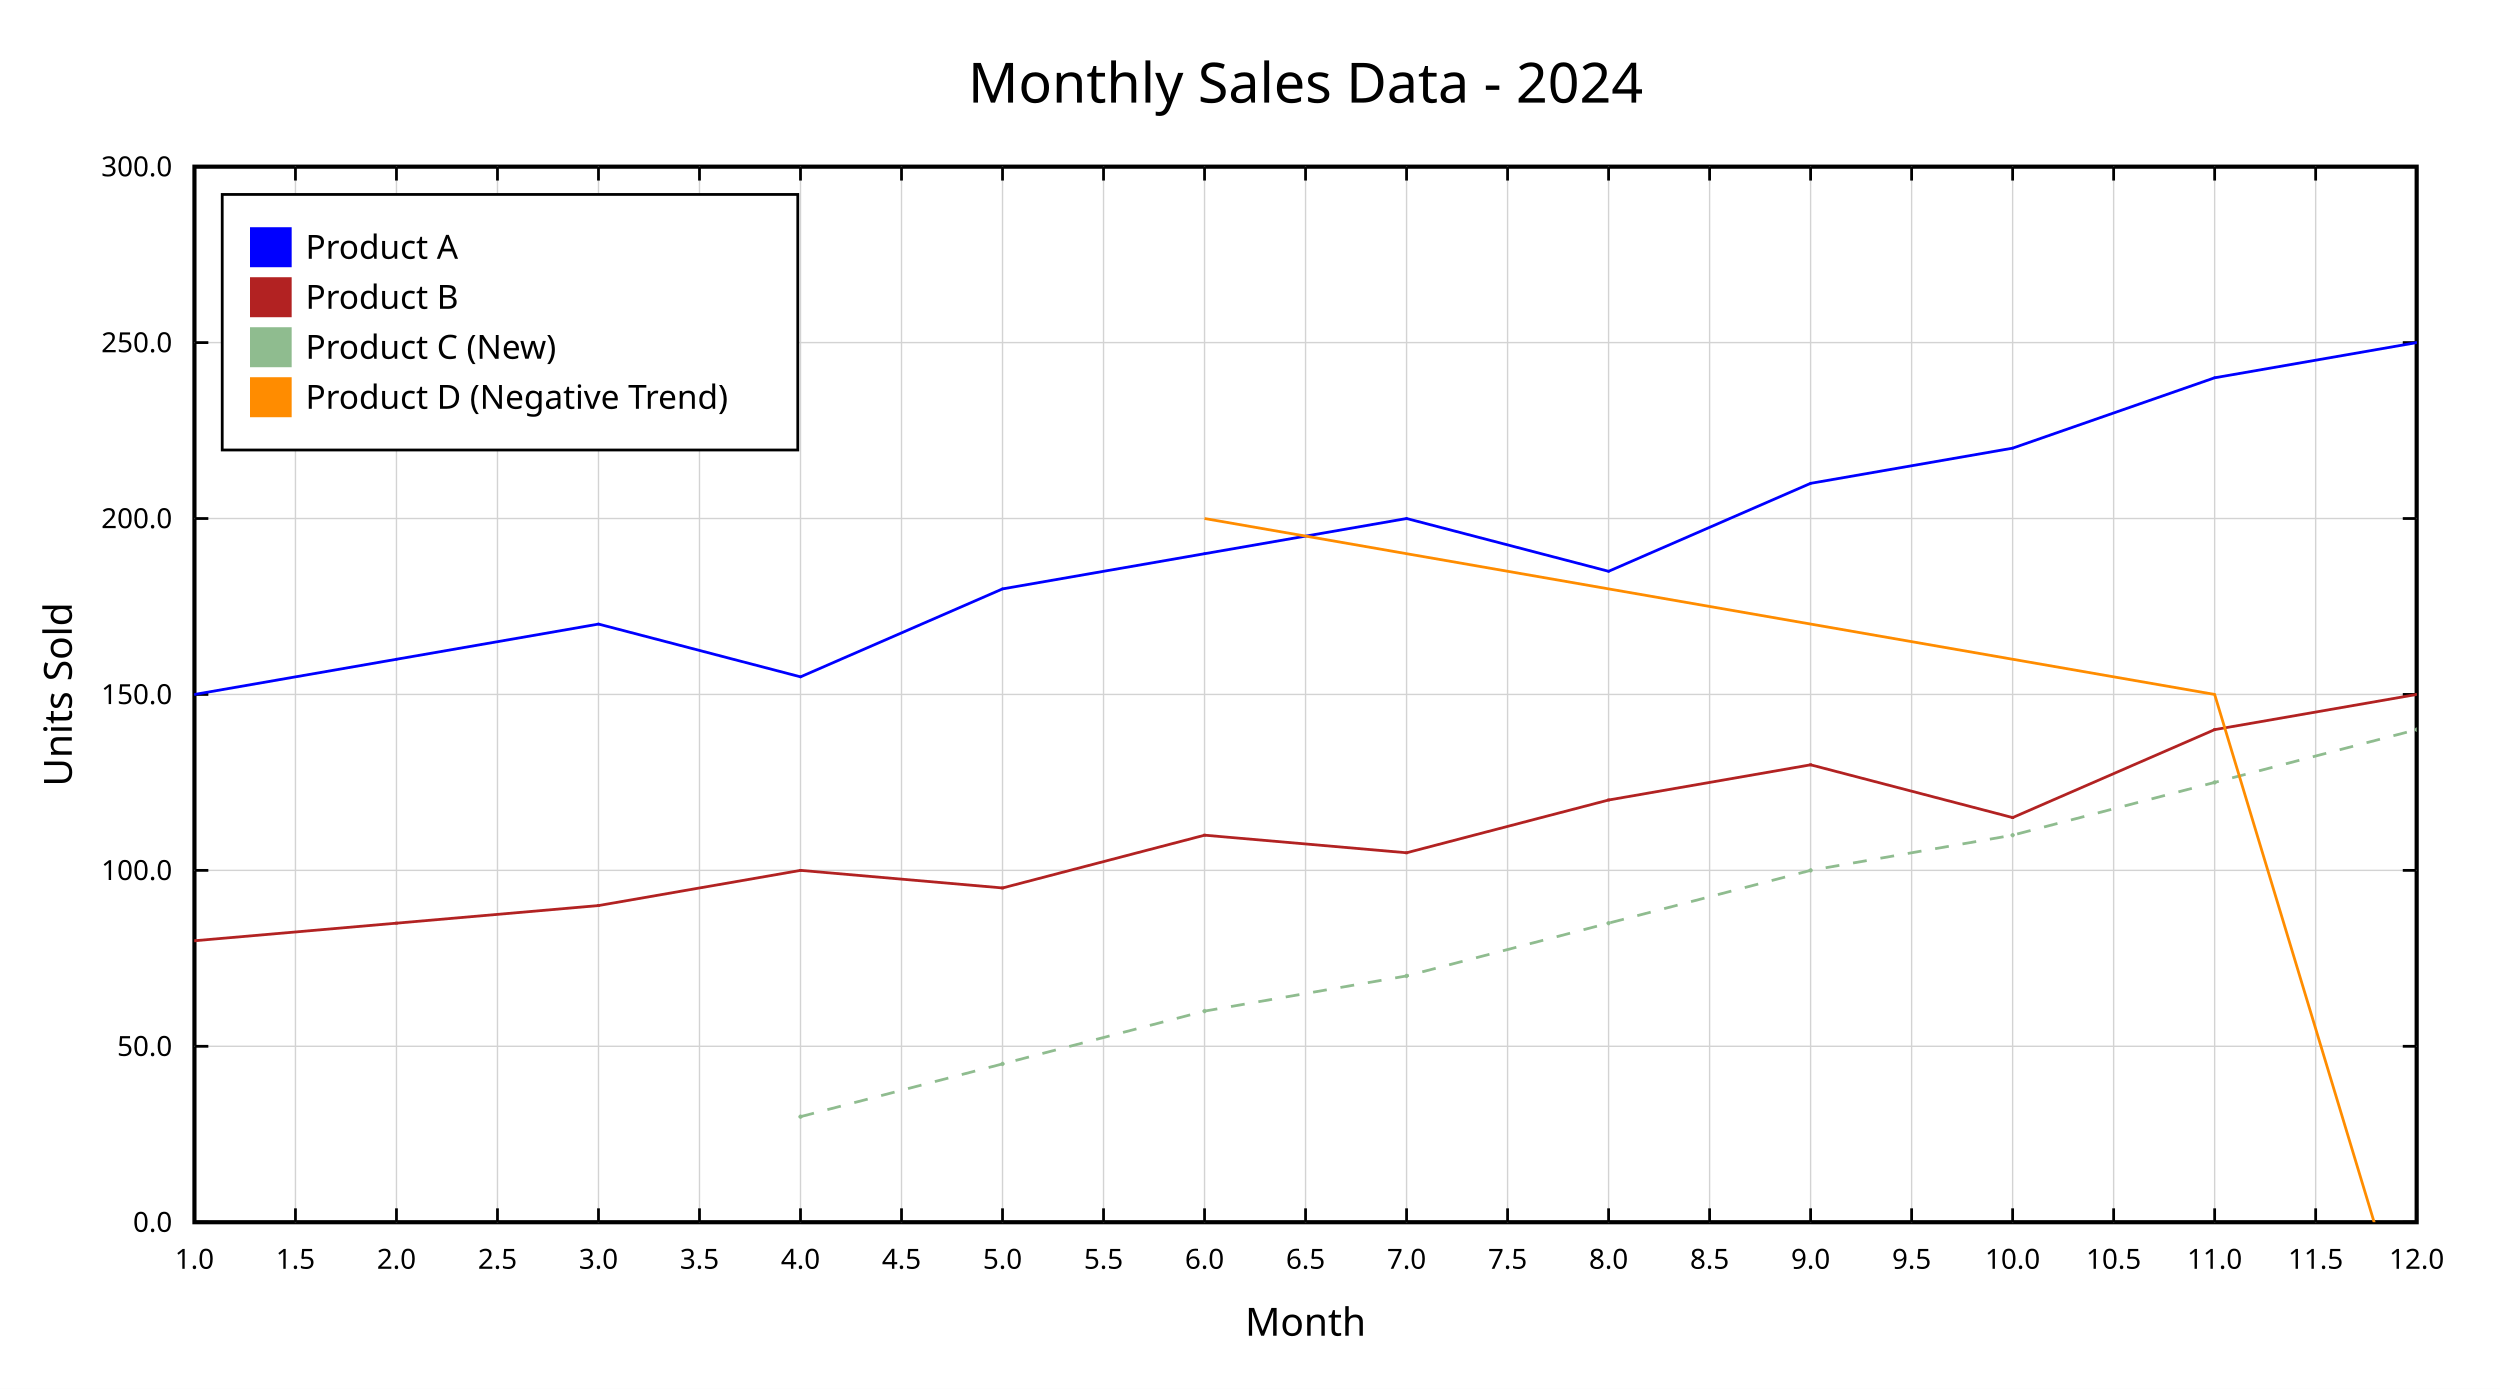
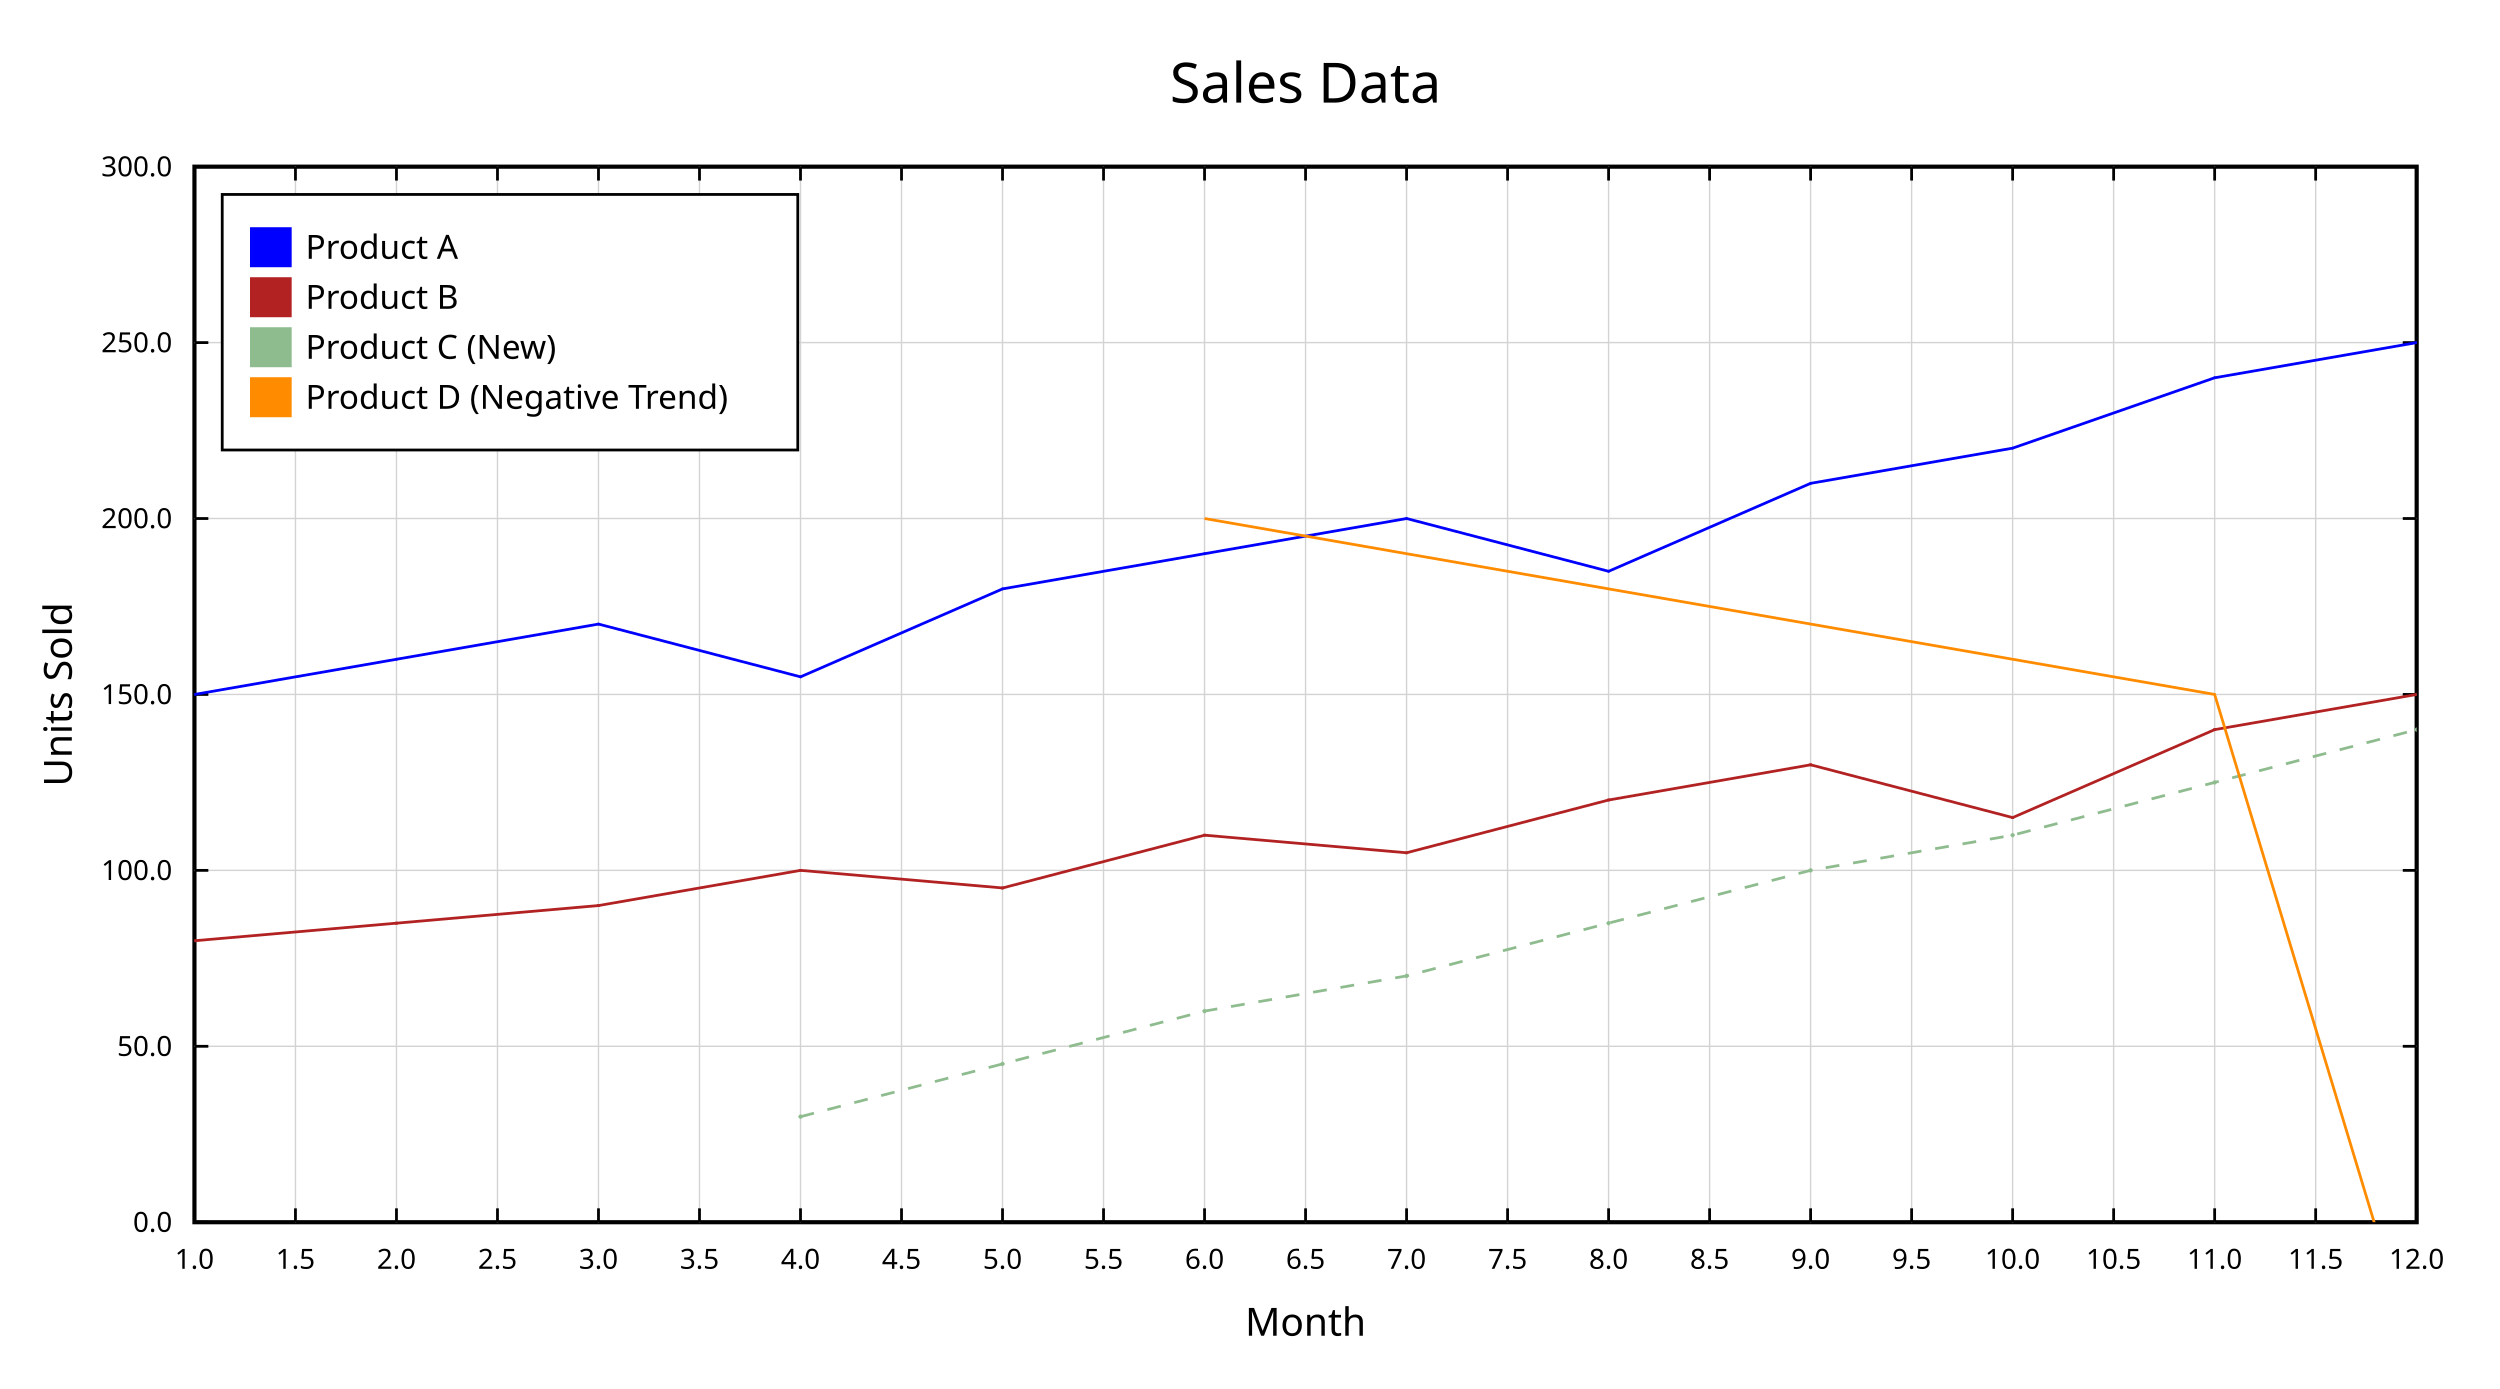
<svg xmlns="http://www.w3.org/2000/svg" height="500" viewBox="0 0 900 500" width="900">
  <rect fill="white" height="500" width="900" x="0" y="0" />
  <text dominant-baseline="middle" fill="#000000" font-family="Verdana" font-size="20" text-anchor="middle" x="470" y="30">
- Monthly Sales Data - 2024
+ Sales Data
</text>
  <text dominant-baseline="middle" fill="#000000" font-family="Verdana" font-size="14" text-anchor="middle" x="470" y="476">
Month
</text>
  <text dominant-baseline="middle" fill="#000000" font-family="Verdana" font-size="14" text-anchor="middle" transform="rotate(-90, 21, 250)" x="21" y="250">
Units Sold
</text>
  <rect fill="none" height="380" stroke="#000000" stroke-width="1.5" width="800" x="70" y="60" />
  <line stroke="#000000" stroke-width="1" x1="70" x2="70" y1="440" y2="435" />
  <text dominant-baseline="hanging" fill="#000000" font-family="Verdana" font-size="10" text-anchor="middle" x="70" y="449">
1.0
</text>
  <line stroke="#000000" stroke-width="1" x1="70" x2="70" y1="60" y2="65" />
  <line stroke="#d3d3d3" stroke-width="0.5" x1="106.364" x2="106.364" y1="60" y2="440" />
  <line stroke="#000000" stroke-width="1" x1="106.364" x2="106.364" y1="440" y2="435" />
  <text dominant-baseline="hanging" fill="#000000" font-family="Verdana" font-size="10" text-anchor="middle" x="106.364" y="449">
1.5
</text>
  <line stroke="#000000" stroke-width="1" x1="106.364" x2="106.364" y1="60" y2="65" />
  <line stroke="#d3d3d3" stroke-width="0.5" x1="142.727" x2="142.727" y1="60" y2="440" />
  <line stroke="#000000" stroke-width="1" x1="142.727" x2="142.727" y1="440" y2="435" />
  <text dominant-baseline="hanging" fill="#000000" font-family="Verdana" font-size="10" text-anchor="middle" x="142.727" y="449">
2.0
</text>
  <line stroke="#000000" stroke-width="1" x1="142.727" x2="142.727" y1="60" y2="65" />
  <line stroke="#d3d3d3" stroke-width="0.5" x1="179.091" x2="179.091" y1="60" y2="440" />
  <line stroke="#000000" stroke-width="1" x1="179.091" x2="179.091" y1="440" y2="435" />
  <text dominant-baseline="hanging" fill="#000000" font-family="Verdana" font-size="10" text-anchor="middle" x="179.091" y="449">
2.5
</text>
  <line stroke="#000000" stroke-width="1" x1="179.091" x2="179.091" y1="60" y2="65" />
  <line stroke="#d3d3d3" stroke-width="0.5" x1="215.455" x2="215.455" y1="60" y2="440" />
  <line stroke="#000000" stroke-width="1" x1="215.455" x2="215.455" y1="440" y2="435" />
  <text dominant-baseline="hanging" fill="#000000" font-family="Verdana" font-size="10" text-anchor="middle" x="215.455" y="449">
3.0
</text>
  <line stroke="#000000" stroke-width="1" x1="215.455" x2="215.455" y1="60" y2="65" />
  <line stroke="#d3d3d3" stroke-width="0.5" x1="251.818" x2="251.818" y1="60" y2="440" />
  <line stroke="#000000" stroke-width="1" x1="251.818" x2="251.818" y1="440" y2="435" />
  <text dominant-baseline="hanging" fill="#000000" font-family="Verdana" font-size="10" text-anchor="middle" x="251.818" y="449">
3.5
</text>
  <line stroke="#000000" stroke-width="1" x1="251.818" x2="251.818" y1="60" y2="65" />
  <line stroke="#d3d3d3" stroke-width="0.5" x1="288.182" x2="288.182" y1="60" y2="440" />
  <line stroke="#000000" stroke-width="1" x1="288.182" x2="288.182" y1="440" y2="435" />
  <text dominant-baseline="hanging" fill="#000000" font-family="Verdana" font-size="10" text-anchor="middle" x="288.182" y="449">
4.0
</text>
  <line stroke="#000000" stroke-width="1" x1="288.182" x2="288.182" y1="60" y2="65" />
  <line stroke="#d3d3d3" stroke-width="0.5" x1="324.545" x2="324.545" y1="60" y2="440" />
  <line stroke="#000000" stroke-width="1" x1="324.545" x2="324.545" y1="440" y2="435" />
  <text dominant-baseline="hanging" fill="#000000" font-family="Verdana" font-size="10" text-anchor="middle" x="324.545" y="449">
4.5
</text>
  <line stroke="#000000" stroke-width="1" x1="324.545" x2="324.545" y1="60" y2="65" />
  <line stroke="#d3d3d3" stroke-width="0.5" x1="360.909" x2="360.909" y1="60" y2="440" />
  <line stroke="#000000" stroke-width="1" x1="360.909" x2="360.909" y1="440" y2="435" />
  <text dominant-baseline="hanging" fill="#000000" font-family="Verdana" font-size="10" text-anchor="middle" x="360.909" y="449">
5.0
</text>
  <line stroke="#000000" stroke-width="1" x1="360.909" x2="360.909" y1="60" y2="65" />
  <line stroke="#d3d3d3" stroke-width="0.5" x1="397.273" x2="397.273" y1="60" y2="440" />
  <line stroke="#000000" stroke-width="1" x1="397.273" x2="397.273" y1="440" y2="435" />
  <text dominant-baseline="hanging" fill="#000000" font-family="Verdana" font-size="10" text-anchor="middle" x="397.273" y="449">
5.5
</text>
  <line stroke="#000000" stroke-width="1" x1="397.273" x2="397.273" y1="60" y2="65" />
  <line stroke="#d3d3d3" stroke-width="0.5" x1="433.636" x2="433.636" y1="60" y2="440" />
  <line stroke="#000000" stroke-width="1" x1="433.636" x2="433.636" y1="440" y2="435" />
  <text dominant-baseline="hanging" fill="#000000" font-family="Verdana" font-size="10" text-anchor="middle" x="433.636" y="449">
6.0
</text>
  <line stroke="#000000" stroke-width="1" x1="433.636" x2="433.636" y1="60" y2="65" />
  <line stroke="#d3d3d3" stroke-width="0.5" x1="470" x2="470" y1="60" y2="440" />
  <line stroke="#000000" stroke-width="1" x1="470" x2="470" y1="440" y2="435" />
  <text dominant-baseline="hanging" fill="#000000" font-family="Verdana" font-size="10" text-anchor="middle" x="470" y="449">
6.5
</text>
  <line stroke="#000000" stroke-width="1" x1="470" x2="470" y1="60" y2="65" />
  <line stroke="#d3d3d3" stroke-width="0.5" x1="506.364" x2="506.364" y1="60" y2="440" />
  <line stroke="#000000" stroke-width="1" x1="506.364" x2="506.364" y1="440" y2="435" />
  <text dominant-baseline="hanging" fill="#000000" font-family="Verdana" font-size="10" text-anchor="middle" x="506.364" y="449">
7.0
</text>
  <line stroke="#000000" stroke-width="1" x1="506.364" x2="506.364" y1="60" y2="65" />
  <line stroke="#d3d3d3" stroke-width="0.5" x1="542.727" x2="542.727" y1="60" y2="440" />
  <line stroke="#000000" stroke-width="1" x1="542.727" x2="542.727" y1="440" y2="435" />
  <text dominant-baseline="hanging" fill="#000000" font-family="Verdana" font-size="10" text-anchor="middle" x="542.727" y="449">
7.5
</text>
  <line stroke="#000000" stroke-width="1" x1="542.727" x2="542.727" y1="60" y2="65" />
  <line stroke="#d3d3d3" stroke-width="0.5" x1="579.091" x2="579.091" y1="60" y2="440" />
  <line stroke="#000000" stroke-width="1" x1="579.091" x2="579.091" y1="440" y2="435" />
  <text dominant-baseline="hanging" fill="#000000" font-family="Verdana" font-size="10" text-anchor="middle" x="579.091" y="449">
8.0
</text>
  <line stroke="#000000" stroke-width="1" x1="579.091" x2="579.091" y1="60" y2="65" />
  <line stroke="#d3d3d3" stroke-width="0.5" x1="615.455" x2="615.455" y1="60" y2="440" />
  <line stroke="#000000" stroke-width="1" x1="615.455" x2="615.455" y1="440" y2="435" />
  <text dominant-baseline="hanging" fill="#000000" font-family="Verdana" font-size="10" text-anchor="middle" x="615.455" y="449">
8.5
</text>
  <line stroke="#000000" stroke-width="1" x1="615.455" x2="615.455" y1="60" y2="65" />
  <line stroke="#d3d3d3" stroke-width="0.5" x1="651.818" x2="651.818" y1="60" y2="440" />
  <line stroke="#000000" stroke-width="1" x1="651.818" x2="651.818" y1="440" y2="435" />
  <text dominant-baseline="hanging" fill="#000000" font-family="Verdana" font-size="10" text-anchor="middle" x="651.818" y="449">
9.0
</text>
  <line stroke="#000000" stroke-width="1" x1="651.818" x2="651.818" y1="60" y2="65" />
  <line stroke="#d3d3d3" stroke-width="0.5" x1="688.182" x2="688.182" y1="60" y2="440" />
  <line stroke="#000000" stroke-width="1" x1="688.182" x2="688.182" y1="440" y2="435" />
  <text dominant-baseline="hanging" fill="#000000" font-family="Verdana" font-size="10" text-anchor="middle" x="688.182" y="449">
9.5
</text>
  <line stroke="#000000" stroke-width="1" x1="688.182" x2="688.182" y1="60" y2="65" />
  <line stroke="#d3d3d3" stroke-width="0.5" x1="724.545" x2="724.545" y1="60" y2="440" />
  <line stroke="#000000" stroke-width="1" x1="724.545" x2="724.545" y1="440" y2="435" />
  <text dominant-baseline="hanging" fill="#000000" font-family="Verdana" font-size="10" text-anchor="middle" x="724.545" y="449">
10.0
</text>
  <line stroke="#000000" stroke-width="1" x1="724.545" x2="724.545" y1="60" y2="65" />
  <line stroke="#d3d3d3" stroke-width="0.5" x1="760.909" x2="760.909" y1="60" y2="440" />
  <line stroke="#000000" stroke-width="1" x1="760.909" x2="760.909" y1="440" y2="435" />
  <text dominant-baseline="hanging" fill="#000000" font-family="Verdana" font-size="10" text-anchor="middle" x="760.909" y="449">
10.5
</text>
  <line stroke="#000000" stroke-width="1" x1="760.909" x2="760.909" y1="60" y2="65" />
  <line stroke="#d3d3d3" stroke-width="0.5" x1="797.273" x2="797.273" y1="60" y2="440" />
  <line stroke="#000000" stroke-width="1" x1="797.273" x2="797.273" y1="440" y2="435" />
  <text dominant-baseline="hanging" fill="#000000" font-family="Verdana" font-size="10" text-anchor="middle" x="797.273" y="449">
11.0
</text>
  <line stroke="#000000" stroke-width="1" x1="797.273" x2="797.273" y1="60" y2="65" />
  <line stroke="#d3d3d3" stroke-width="0.5" x1="833.636" x2="833.636" y1="60" y2="440" />
  <line stroke="#000000" stroke-width="1" x1="833.636" x2="833.636" y1="440" y2="435" />
  <text dominant-baseline="hanging" fill="#000000" font-family="Verdana" font-size="10" text-anchor="middle" x="833.636" y="449">
11.5
</text>
  <line stroke="#000000" stroke-width="1" x1="833.636" x2="833.636" y1="60" y2="65" />
  <line stroke="#000000" stroke-width="1" x1="870" x2="870" y1="440" y2="435" />
  <text dominant-baseline="hanging" fill="#000000" font-family="Verdana" font-size="10" text-anchor="middle" x="870" y="449">
12.0
</text>
  <line stroke="#000000" stroke-width="1" x1="870" x2="870" y1="60" y2="65" />
  <line stroke="#000000" stroke-width="1" x1="70" x2="75" y1="440" y2="440" />
  <line stroke="#000000" stroke-width="1" x1="870" x2="865" y1="440" y2="440" />
  <text dominant-baseline="middle" fill="#000000" font-family="Verdana" font-size="10" text-anchor="end" x="62" y="440">
0.0
</text>
  <line stroke="#d3d3d3" stroke-width="0.5" x1="70" x2="870" y1="376.667" y2="376.667" />
  <line stroke="#000000" stroke-width="1" x1="70" x2="75" y1="376.667" y2="376.667" />
  <line stroke="#000000" stroke-width="1" x1="870" x2="865" y1="376.667" y2="376.667" />
  <text dominant-baseline="middle" fill="#000000" font-family="Verdana" font-size="10" text-anchor="end" x="62" y="376.667">
50.0
</text>
  <line stroke="#d3d3d3" stroke-width="0.5" x1="70" x2="870" y1="313.333" y2="313.333" />
  <line stroke="#000000" stroke-width="1" x1="70" x2="75" y1="313.333" y2="313.333" />
  <line stroke="#000000" stroke-width="1" x1="870" x2="865" y1="313.333" y2="313.333" />
  <text dominant-baseline="middle" fill="#000000" font-family="Verdana" font-size="10" text-anchor="end" x="62" y="313.333">
100.0
</text>
  <line stroke="#d3d3d3" stroke-width="0.5" x1="70" x2="870" y1="250" y2="250" />
  <line stroke="#000000" stroke-width="1" x1="70" x2="75" y1="250" y2="250" />
  <line stroke="#000000" stroke-width="1" x1="870" x2="865" y1="250" y2="250" />
  <text dominant-baseline="middle" fill="#000000" font-family="Verdana" font-size="10" text-anchor="end" x="62" y="250">
150.0
</text>
  <line stroke="#d3d3d3" stroke-width="0.5" x1="70" x2="870" y1="186.667" y2="186.667" />
  <line stroke="#000000" stroke-width="1" x1="70" x2="75" y1="186.667" y2="186.667" />
  <line stroke="#000000" stroke-width="1" x1="870" x2="865" y1="186.667" y2="186.667" />
  <text dominant-baseline="middle" fill="#000000" font-family="Verdana" font-size="10" text-anchor="end" x="62" y="186.667">
200.0
</text>
  <line stroke="#d3d3d3" stroke-width="0.5" x1="70" x2="870" y1="123.333" y2="123.333" />
  <line stroke="#000000" stroke-width="1" x1="70" x2="75" y1="123.333" y2="123.333" />
  <line stroke="#000000" stroke-width="1" x1="870" x2="865" y1="123.333" y2="123.333" />
  <text dominant-baseline="middle" fill="#000000" font-family="Verdana" font-size="10" text-anchor="end" x="62" y="123.333">
250.0
</text>
  <line stroke="#000000" stroke-width="1" x1="70" x2="75" y1="60" y2="60" />
  <line stroke="#000000" stroke-width="1" x1="870" x2="865" y1="60" y2="60" />
  <text dominant-baseline="middle" fill="#000000" font-family="Verdana" font-size="10" text-anchor="end" x="62" y="60">
300.0
</text>
  <defs>
    <clipPath id="plotAreaClip">
      <rect height="380" width="800" x="70" y="60" />
    </clipPath>
  </defs>
  <g clip-path="url(#plotAreaClip)">
    <path d="M70,250 L142.727,237.333 L215.455,224.667 L288.182,243.667 L360.909,212 L433.636,199.333 L506.364,186.667 L579.091,205.667 L651.818,174 L724.545,161.333 L797.273,136 L870,123.333" fill="none" stroke="#0000ff" stroke-width="1" />
    <circle cx="70" cy="250" fill="#0000ff" r="0.5" />
    <circle cx="142.727" cy="237.333" fill="#0000ff" r="0.5" />
    <circle cx="215.455" cy="224.667" fill="#0000ff" r="0.5" />
    <circle cx="288.182" cy="243.667" fill="#0000ff" r="0.5" />
    <circle cx="360.909" cy="212" fill="#0000ff" r="0.5" />
    <circle cx="433.636" cy="199.333" fill="#0000ff" r="0.5" />
    <circle cx="506.364" cy="186.667" fill="#0000ff" r="0.5" />
    <circle cx="579.091" cy="205.667" fill="#0000ff" r="0.5" />
    <circle cx="651.818" cy="174" fill="#0000ff" r="0.5" />
    <circle cx="724.545" cy="161.333" fill="#0000ff" r="0.5" />
    <circle cx="797.273" cy="136" fill="#0000ff" r="0.5" />
    <circle cx="870" cy="123.333" fill="#0000ff" r="0.5" />
    <path d="M70,338.667 L142.727,332.333 L215.455,326 L288.182,313.333 L360.909,319.667 L433.636,300.667 L506.364,307 L579.091,288 L651.818,275.333 L724.545,294.333 L797.273,262.667 L870,250" fill="none" stroke="#b22222" stroke-width="1" />
    <rect fill="#b22222" height="1" width="1" x="69.5" y="338.167" />
    <rect fill="#b22222" height="1" width="1" x="142.227" y="331.833" />
    <rect fill="#b22222" height="1" width="1" x="214.955" y="325.5" />
    <rect fill="#b22222" height="1" width="1" x="287.682" y="312.833" />
    <rect fill="#b22222" height="1" width="1" x="360.409" y="319.167" />
    <rect fill="#b22222" height="1" width="1" x="433.136" y="300.167" />
    <rect fill="#b22222" height="1" width="1" x="505.864" y="306.5" />
    <rect fill="#b22222" height="1" width="1" x="578.591" y="287.5" />
    <rect fill="#b22222" height="1" width="1" x="651.318" y="274.833" />
    <rect fill="#b22222" height="1" width="1" x="724.045" y="293.833" />
    <rect fill="#b22222" height="1" width="1" x="796.773" y="262.167" />
    <rect fill="#b22222" height="1" width="1" x="869.5" y="249.5" />
    <path d="M288.182,402 L360.909,383 L433.636,364 L506.364,351.333 L579.091,332.333 L651.818,313.333 L724.545,300.667 L797.273,281.667 L870,262.667" fill="none" stroke="#8fbc8f" stroke-dasharray="5 5" stroke-width="1" />
    <path d="M287.682,401.5 L288.682,402.5 M287.682,402.5 L288.682,401.5" fill="none" stroke="#8fbc8f" stroke-width="1" />
    <path d="M360.409,382.5 L361.409,383.5 M360.409,383.5 L361.409,382.5" fill="none" stroke="#8fbc8f" stroke-width="1" />
    <path d="M433.136,363.5 L434.136,364.5 M433.136,364.5 L434.136,363.5" fill="none" stroke="#8fbc8f" stroke-width="1" />
    <path d="M505.864,350.833 L506.864,351.833 M505.864,351.833 L506.864,350.833" fill="none" stroke="#8fbc8f" stroke-width="1" />
    <path d="M578.591,331.833 L579.591,332.833 M578.591,332.833 L579.591,331.833" fill="none" stroke="#8fbc8f" stroke-width="1" />
    <path d="M651.318,312.833 L652.318,313.833 M651.318,313.833 L652.318,312.833" fill="none" stroke="#8fbc8f" stroke-width="1" />
    <path d="M724.045,300.167 L725.045,301.167 M724.045,301.167 L725.045,300.167" fill="none" stroke="#8fbc8f" stroke-width="1" />
    <path d="M796.773,281.167 L797.773,282.167 M796.773,282.167 L797.773,281.167" fill="none" stroke="#8fbc8f" stroke-width="1" />
    <path d="M869.5,262.167 L870.5,263.167 M869.5,263.167 L870.5,262.167" fill="none" stroke="#8fbc8f" stroke-width="1" />
    <path d="M433.636,186.667 L506.364,199.333 L579.091,212 L651.818,224.667 L724.545,237.333 L797.273,250 L870,490.667" fill="none" stroke="#ff8c00" stroke-width="1" />
  </g>
  <rect fill="white" height="92" stroke="#000000" stroke-width="1" width="207.2" x="80" y="70" />
  <rect fill="#0000ff" height="14.4" width="15" x="90" y="81.8" />
  <text dominant-baseline="middle" fill="#000000" font-family="Verdana" font-size="12" text-anchor="start" x="110" y="89">
Product A
</text>
  <rect fill="#b22222" height="14.4" width="15" x="90" y="99.8" />
  <text dominant-baseline="middle" fill="#000000" font-family="Verdana" font-size="12" text-anchor="start" x="110" y="107">
Product B
</text>
  <rect fill="#8fbc8f" height="14.4" width="15" x="90" y="117.8" />
  <text dominant-baseline="middle" fill="#000000" font-family="Verdana" font-size="12" text-anchor="start" x="110" y="125">
Product C (New)
</text>
  <rect fill="#ff8c00" height="14.4" width="15" x="90" y="135.8" />
  <text dominant-baseline="middle" fill="#000000" font-family="Verdana" font-size="12" text-anchor="start" x="110" y="143">
Product D (Negative Trend)
</text>
</svg>
